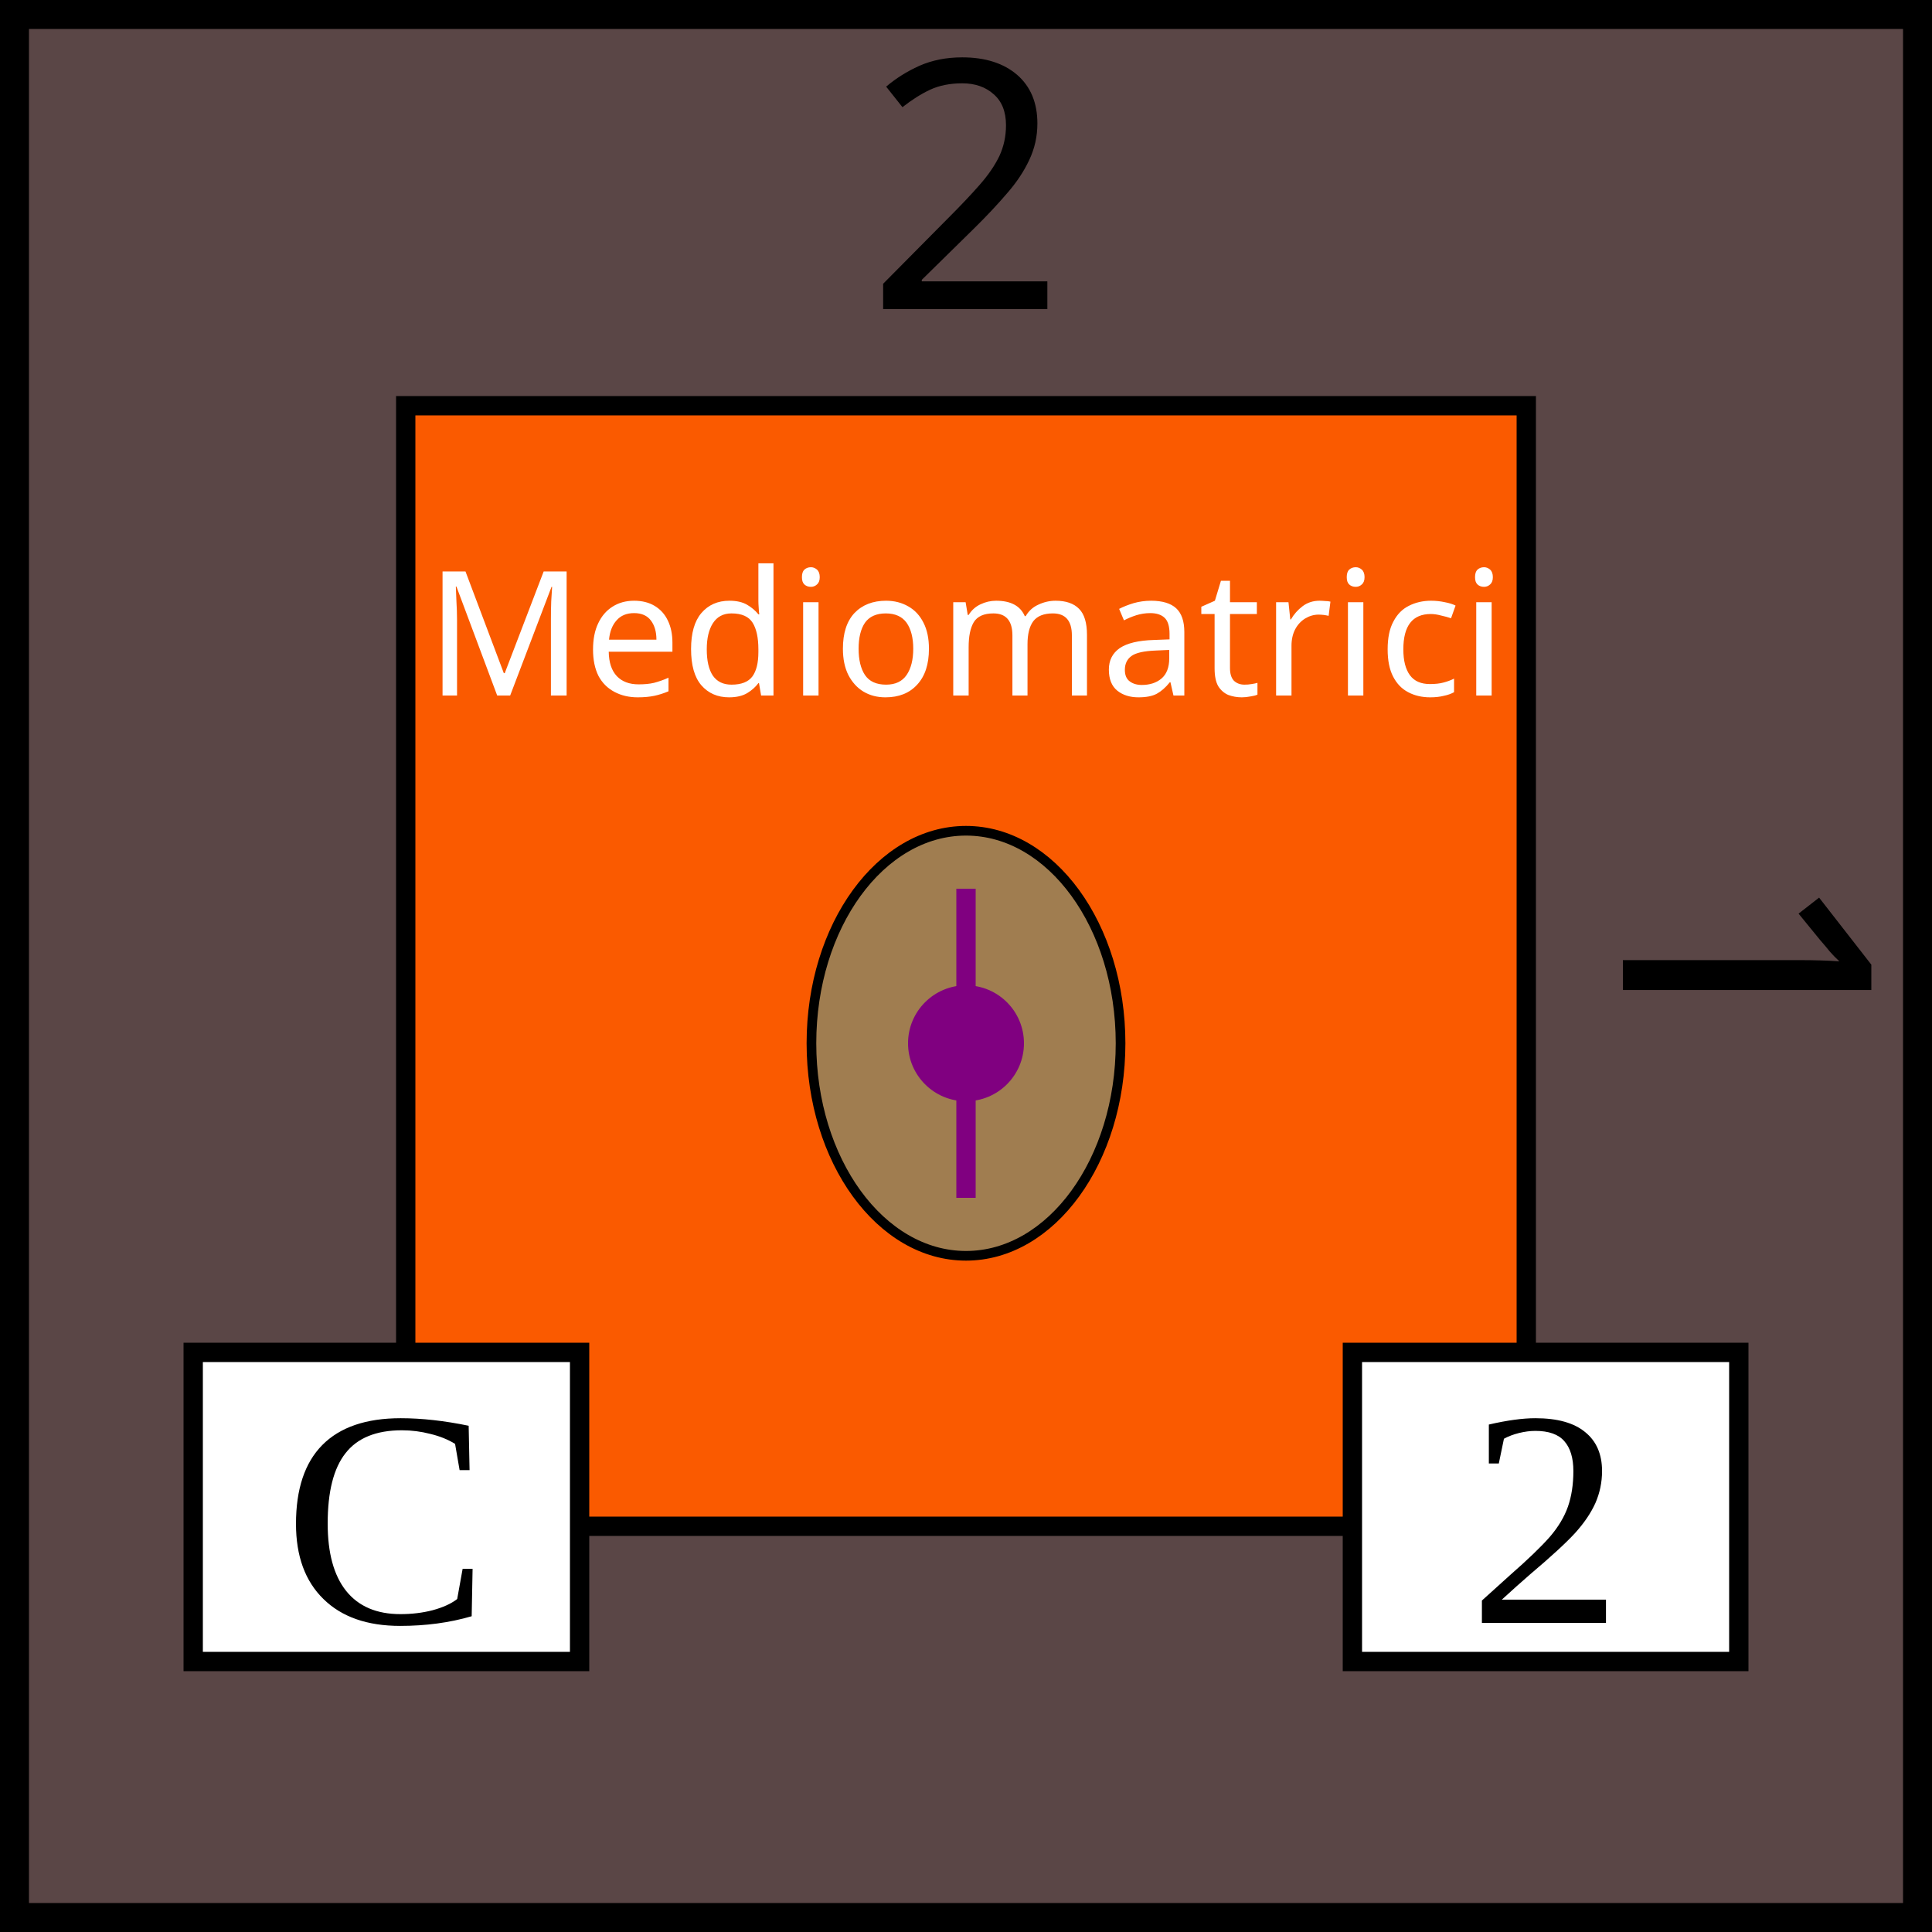
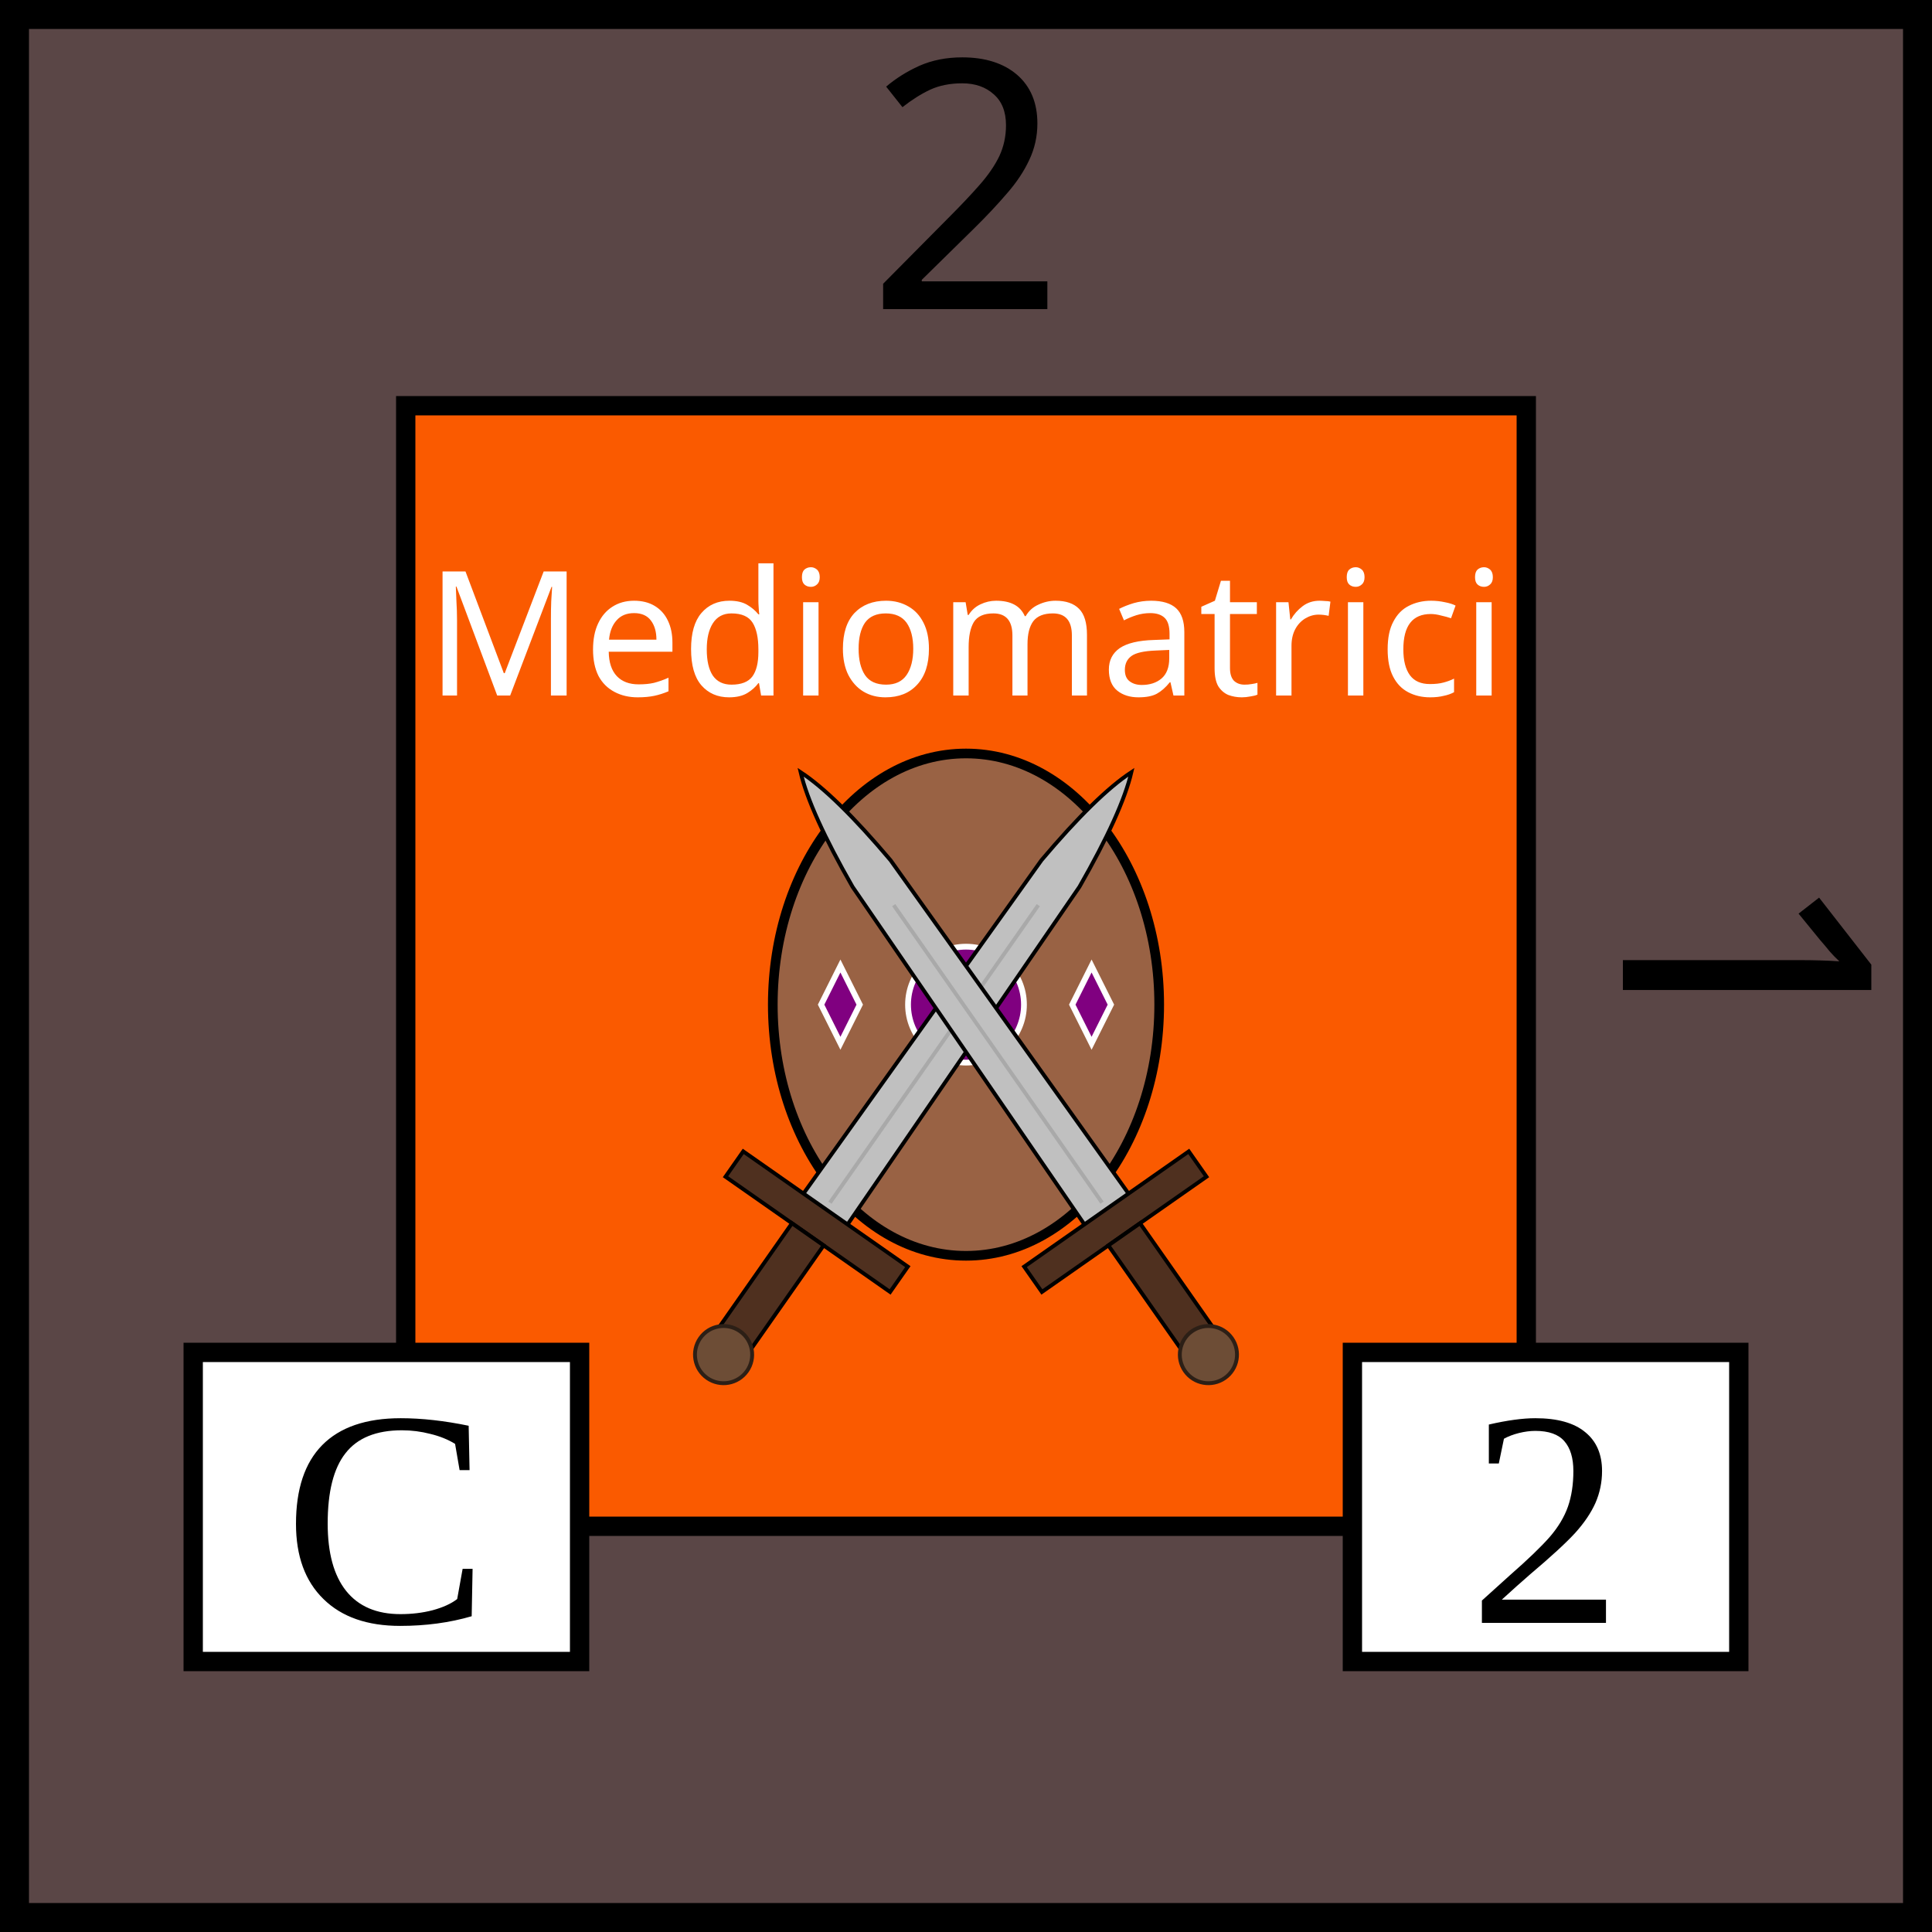
<svg xmlns="http://www.w3.org/2000/svg" viewBox="0 0 100 100" width="100" height="100">
  <rect id="background" fill="rgb(90,70,70)" height="100" width="100" stroke="black" stroke-width="3" />
  <g id="tribe" text-anchor="middle" font-size="12" font-family="Papyrus">
    <rect x="21" y="21" width="58" height="58" fill="rgb(250,90,0)" stroke="black" />
    <text x="50" y="36" fill="white" font-size="9">Mediomatrici</text>
-     <ellipse id="shield" cx="50" cy="54" rx="8" ry="11" fill="rgb(160,125,80)" stroke="black" stroke-width="0.5" />
-     <circle cx="50" cy="54" r="3" fill="purple" />
-     <line x1="50" y1="46" x2="50" y2="62" stroke="purple" />
+     <ellipse id="shield" cx="50" cy="52" rx="10" ry="13" fill="#996244" stroke="black" stroke-width="0.5" />
+     <circle cx="50" cy="52" r="3" fill="purple" stroke-width="0.3" stroke="white" />
+     <polygon points="43.5,50 42.5,52 43.5,54 44.5,52 43.5,50" fill="purple" stroke-width="0.3" stroke="white" />
+     <polygon points="56.5,50 57.5,52 56.5,54 55.5,52 56.5,50" fill="purple" stroke-width="0.3" stroke="white" />
  </g>
+   <g id="sword" transform="scale(0.4) translate(68, 34) rotate(35, -34, 80)">
+     <path d="         M 47 20         Q 48 9 50 4         Q 52 9 53 20         L 53.5 75         L 46.5 75         Z       " fill="silver" stroke="black" stroke-width="0.5" />
+     <line x1="50" y1="25" x2="50" y2="72" stroke="darkgrey" stroke-width="0.5" />"
+     <rect x="37" y="73" width="26" height="4" fill="#4f301f" stroke="black" stroke-width="0.5" />
+     <rect x="47.5" y="77" width="5" height="20" fill="#4f301f" stroke="black" stroke-width="0.5" />
+     <circle cx="50" cy="96" r="3.7" fill="#6d4d36" stroke="#2c1f16" stroke-width="0.5" />
+   </g>
+   <use href="#sword" transform="scale(-1,1) translate(-100,0)" />
  <g id="attributes" text-anchor="middle" font-size="16">
    <rect id="initiative" x="10" y="70" height="16" width="20" fill="white" stroke="black" />
    <text x="20" y="84">C</text>
    <rect id="firepower" x="70" y="70" height="16" width="20" fill="white" stroke="black" />
    <text x="80" y="84">2</text>
  </g>
  <g id="strength" text-anchor="middle" font-family="Papyrus" font-size="18">
    <text x="50" y="16">2</text>
    <text x="50" y="16" transform="rotate(90,50,50)">1</text>
  </g>
</svg>
